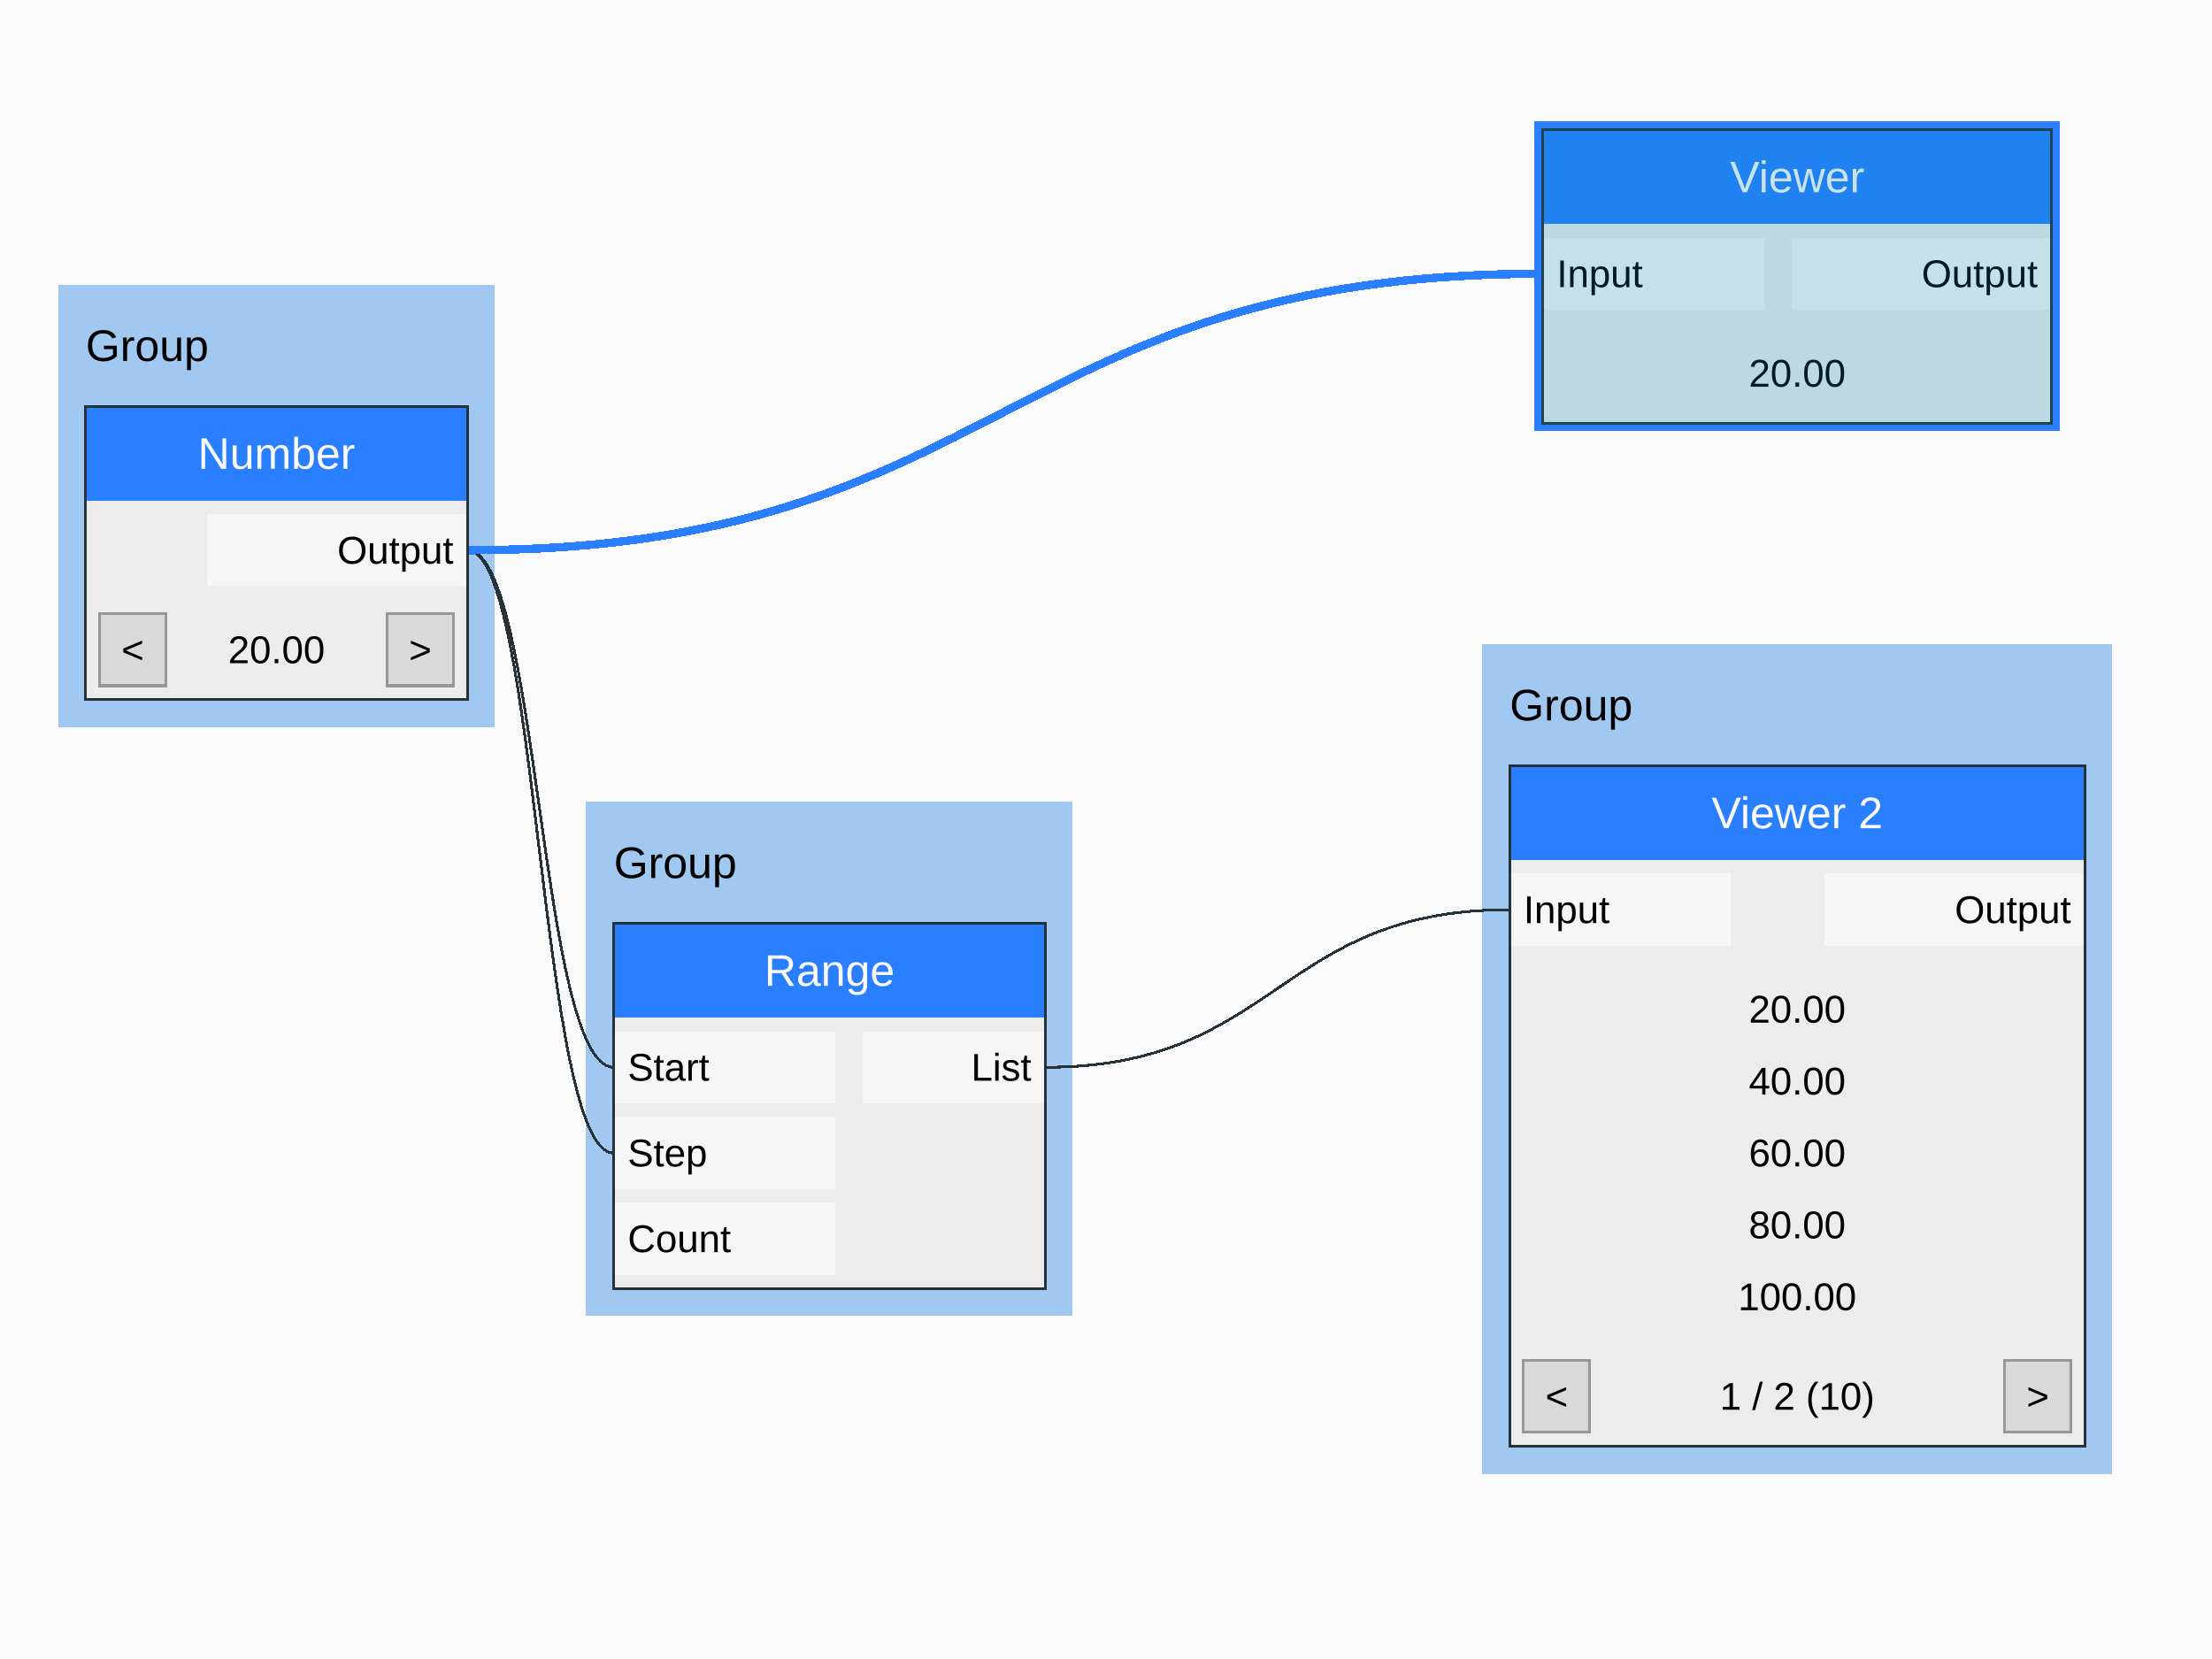
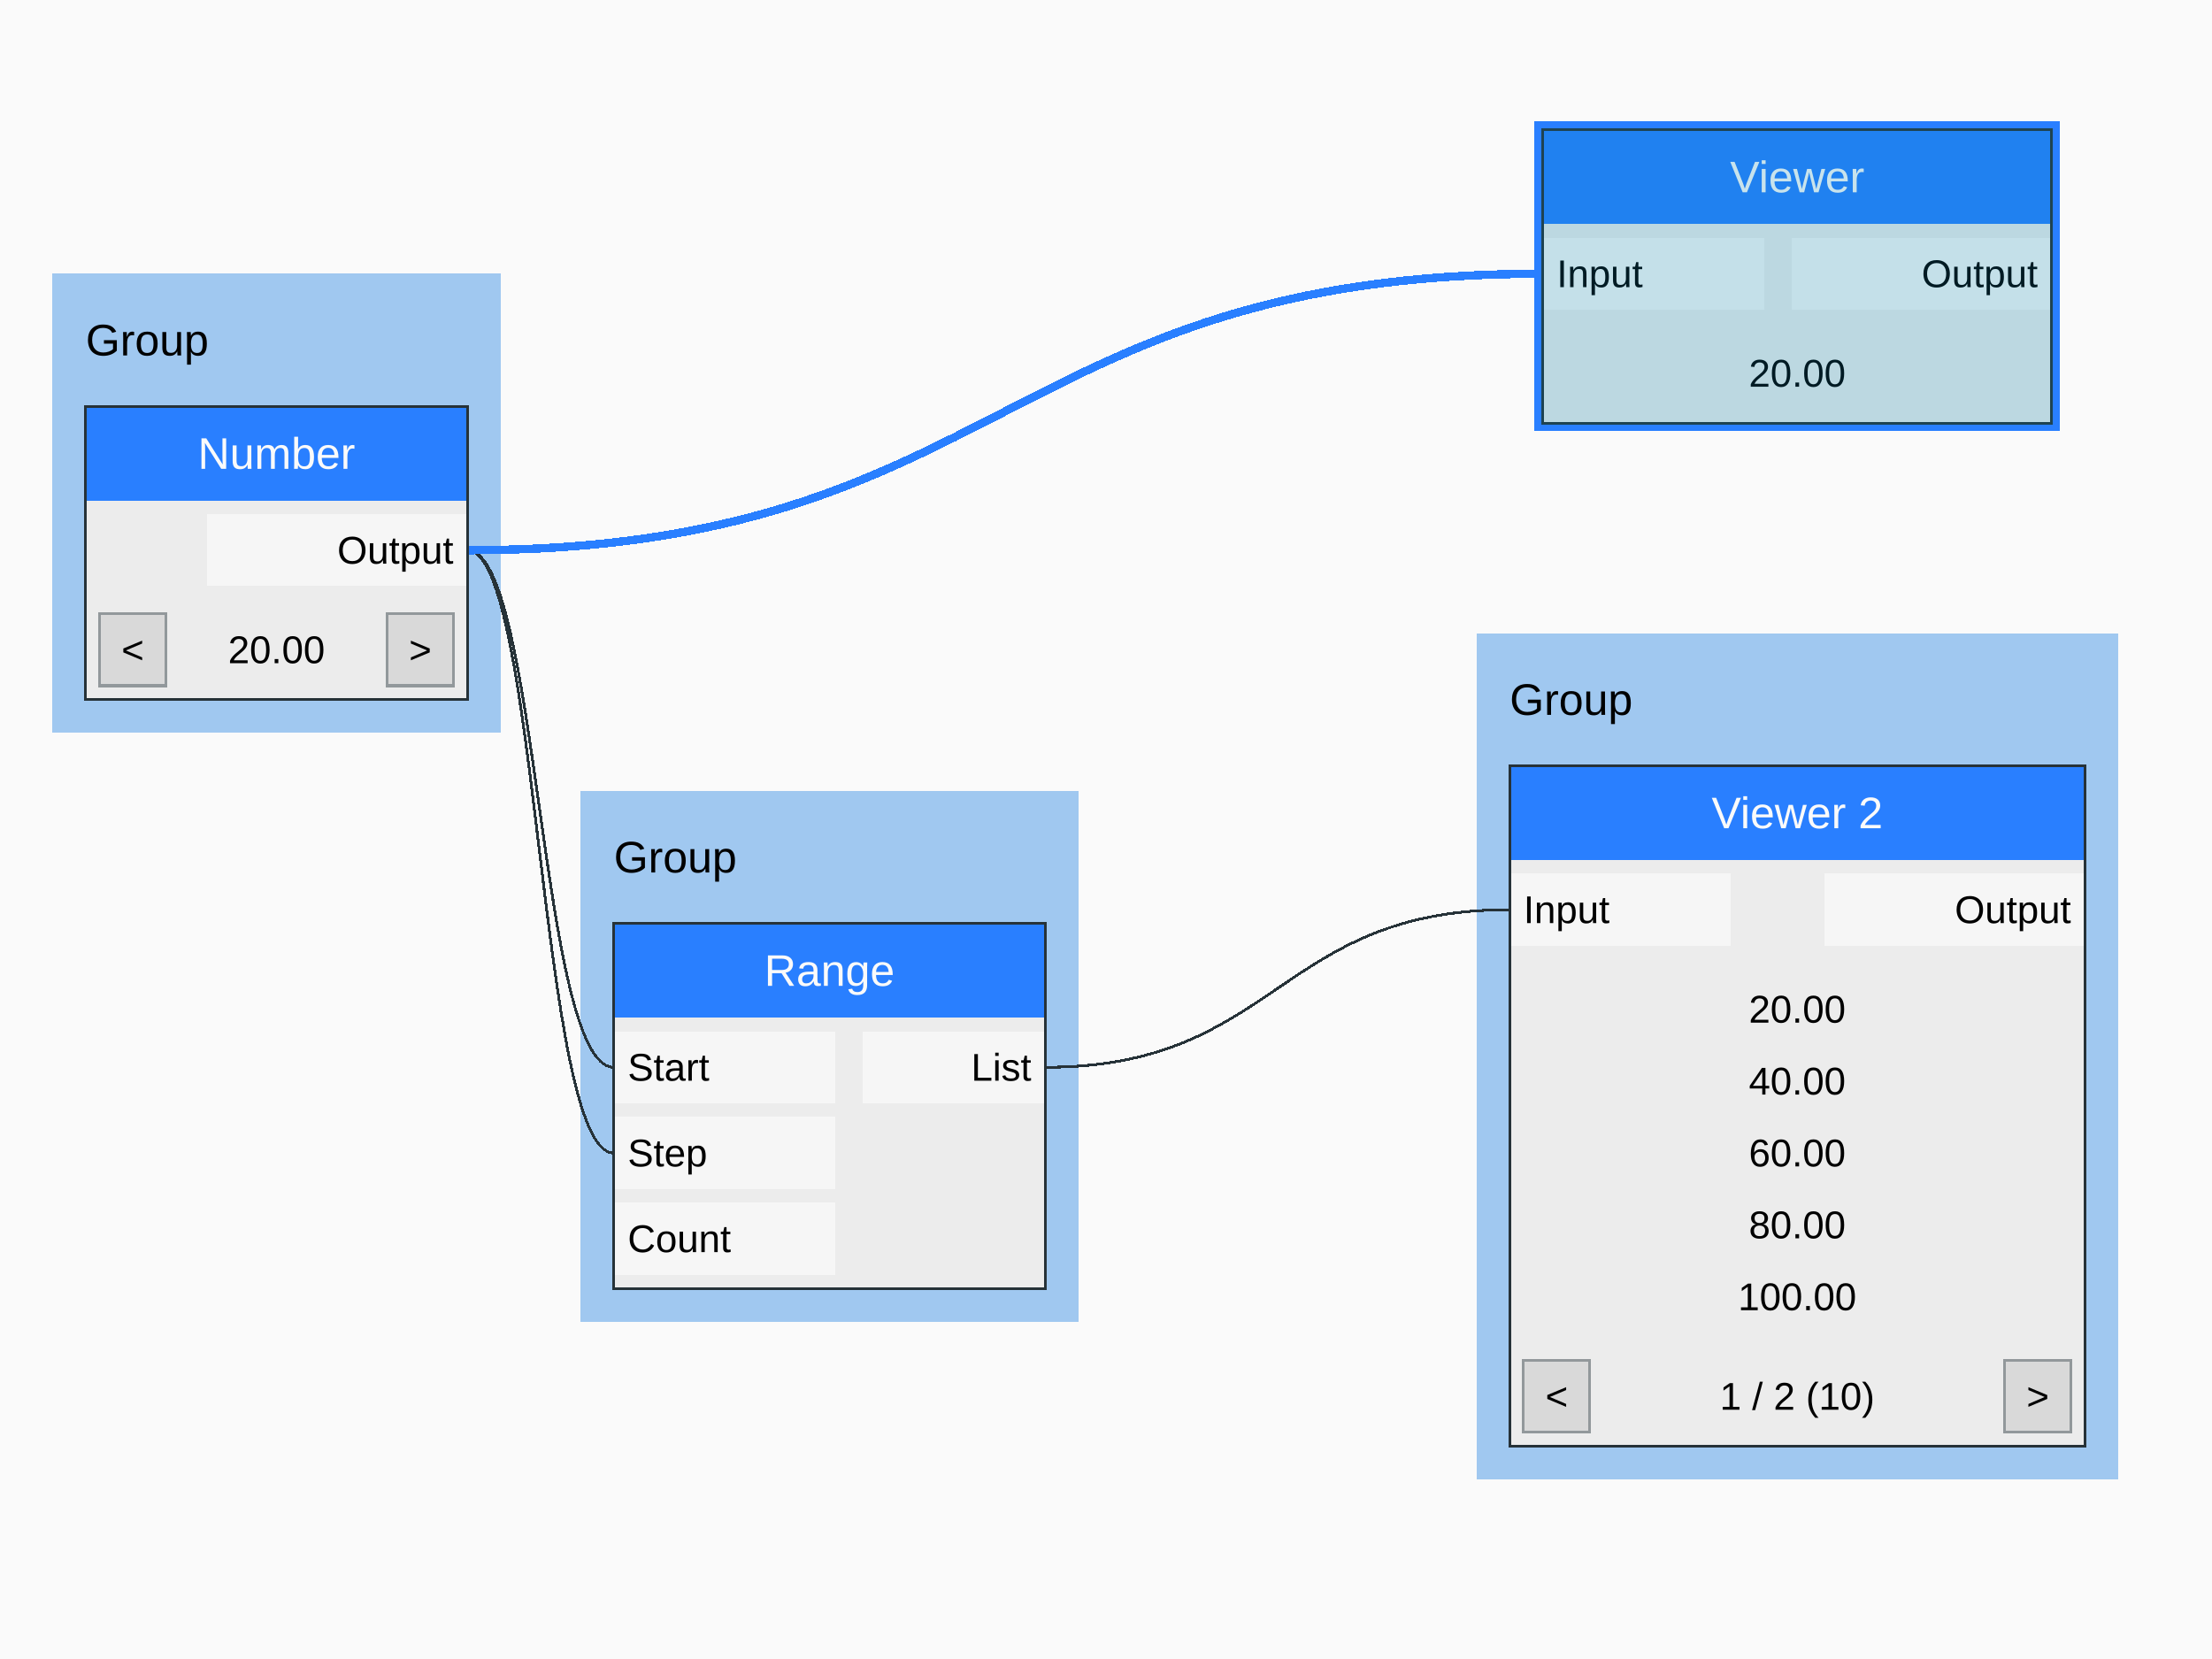
<svg xmlns="http://www.w3.org/2000/svg" version="1.1" width="800" height="600" shape-rendering="crispEdges">
  <rect x="0" y="0" width="800" height="600" style="fill:rgb(250,250,250);" />
-   <rect x="21" y="103" width="158" height="160" style="fill:rgb(160,200,240);" />
-   <text x="31" y="125" dominant-baseline="central" text-anchor="start" style="fill:rgb(0,0,0);font-family:Arial;font-size:16px;">Group</text>
-   <rect x="212" y="290" width="176" height="186" style="fill:rgb(160,200,240);" />
-   <text x="222" y="312" dominant-baseline="central" text-anchor="start" style="fill:rgb(0,0,0);font-family:Arial;font-size:16px;">Group</text>
-   <rect x="536" y="233" width="228" height="300" style="fill:rgb(160,200,240);" />
-   <text x="546" y="255" dominant-baseline="central" text-anchor="start" style="fill:rgb(0,0,0);font-family:Arial;font-size:16px;">Group</text>
+   <rect x="19" y="99" width="162" height="166" style="fill:rgb(160,200,240);" />
+   <text x="31" y="123" dominant-baseline="central" text-anchor="start" style="fill:rgb(0,0,0);font-family:Arial;font-size:16px;">Group</text>
+   <rect x="210" y="286" width="180" height="192" style="fill:rgb(160,200,240);" />
+   <text x="222" y="310" dominant-baseline="central" text-anchor="start" style="fill:rgb(0,0,0);font-family:Arial;font-size:16px;">Group</text>
+   <rect x="534" y="229" width="232" height="306" style="fill:rgb(160,200,240);" />
+   <text x="546" y="253" dominant-baseline="central" text-anchor="start" style="fill:rgb(0,0,0);font-family:Arial;font-size:16px;">Group</text>
  <path d="M169,199 C195,199 195,386 222,386" style="fill:none;stroke-width:1px;stroke:rgb(38,50,56);" />
  <path d="M169,199 C195,199 195,417 222,417" style="fill:none;stroke-width:1px;stroke:rgb(38,50,56);" />
  <path d="M169,199 C363,199 363,99 558,99" style="fill:none;stroke-width:3px;stroke:rgb(41,127,255);" />
  <path d="M378,386 C462,386 462,329 546,329" style="fill:none;stroke-width:1px;stroke:rgb(38,50,56);" />
  <rect x="31" y="147" width="138" height="34" style="fill:rgb(41,127,255);" />
  <text x="100" y="164" dominant-baseline="central" text-anchor="middle" style="fill:rgb(250,250,250);font-family:Arial;font-size:16px;">Number</text>
  <rect x="31" y="181" width="138" height="36" style="fill:rgb(236,236,236);" />
  <rect x="75" y="186" width="94" height="26" style="fill:rgb(246,246,246);" />
  <text x="164" y="199" dominant-baseline="central" text-anchor="end" style="fill:rgb(0,0,0);font-family:Arial;font-size:14px;">Output</text>
  <rect x="31" y="217" width="138" height="36" style="fill:rgb(236,236,236);" />
  <text x="100" y="235" dominant-baseline="central" text-anchor="middle" style="fill:rgb(0,0,0);font-family:Arial;font-size:14px;">20.00</text>
  <rect x="36" y="222" width="24" height="26" style="fill:rgb(217,217,217);" />
  <text x="48" y="235" dominant-baseline="central" text-anchor="middle" style="fill:rgb(0,0,0);font-family:Arial;font-size:14px;">&lt;</text>
  <rect x="36" y="222" width="24" height="26" style="fill:none;stroke-width:1px;stroke:rgb(146,152,155);" />
  <rect x="140" y="222" width="24" height="26" style="fill:rgb(217,217,217);" />
  <text x="152" y="235" dominant-baseline="central" text-anchor="middle" style="fill:rgb(0,0,0);font-family:Arial;font-size:14px;">&gt;</text>
  <rect x="140" y="222" width="24" height="26" style="fill:none;stroke-width:1px;stroke:rgb(146,152,155);" />
  <rect x="31" y="147" width="138" height="106" style="fill:none;stroke-width:1px;stroke:rgb(38,50,56);" />
  <rect x="222" y="334" width="156" height="34" style="fill:rgb(41,127,255);" />
  <text x="300" y="351" dominant-baseline="central" text-anchor="middle" style="fill:rgb(250,250,250);font-family:Arial;font-size:16px;">Range</text>
  <rect x="222" y="368" width="156" height="98" style="fill:rgb(236,236,236);" />
  <rect x="222" y="373" width="80" height="26" style="fill:rgb(246,246,246);" />
  <text x="227" y="386" dominant-baseline="central" text-anchor="start" style="fill:rgb(0,0,0);font-family:Arial;font-size:14px;">Start</text>
  <rect x="222" y="404" width="80" height="26" style="fill:rgb(246,246,246);" />
  <text x="227" y="417" dominant-baseline="central" text-anchor="start" style="fill:rgb(0,0,0);font-family:Arial;font-size:14px;">Step</text>
  <rect x="222" y="435" width="80" height="26" style="fill:rgb(246,246,246);" />
  <text x="227" y="448" dominant-baseline="central" text-anchor="start" style="fill:rgb(0,0,0);font-family:Arial;font-size:14px;">Count</text>
  <rect x="312" y="373" width="66" height="26" style="fill:rgb(246,246,246);" />
  <text x="373" y="386" dominant-baseline="central" text-anchor="end" style="fill:rgb(0,0,0);font-family:Arial;font-size:14px;">List</text>
  <rect x="222" y="334" width="156" height="132" style="fill:none;stroke-width:1px;stroke:rgb(38,50,56);" />
  <rect x="555" y="44" width="190" height="112" style="fill:rgb(41,127,255);" />
  <rect x="558" y="47" width="184" height="34" style="fill:rgb(32,129,240);" />
  <text x="650" y="64" dominant-baseline="central" text-anchor="middle" style="fill:rgb(200,227,236);font-family:Arial;font-size:16px;">Viewer</text>
  <rect x="558" y="81" width="184" height="36" style="fill:rgb(188,216,225);" />
  <rect x="558" y="86" width="80" height="26" style="fill:rgb(196,224,233);" />
  <text x="563" y="99" dominant-baseline="central" text-anchor="start" style="fill:rgb(0,27,36);font-family:Arial;font-size:14px;">Input</text>
  <rect x="648" y="86" width="94" height="26" style="fill:rgb(196,224,233);" />
  <text x="737" y="99" dominant-baseline="central" text-anchor="end" style="fill:rgb(0,27,36);font-family:Arial;font-size:14px;">Output</text>
  <rect x="558" y="117" width="184" height="36" style="fill:rgb(188,216,225);" />
  <text x="650" y="135" dominant-baseline="central" text-anchor="middle" style="fill:rgb(0,27,36);font-family:Arial;font-size:14px;">20.00</text>
  <rect x="558" y="47" width="184" height="106" style="fill:none;stroke-width:1px;stroke:rgb(30,67,81);" />
  <rect x="546" y="277" width="208" height="34" style="fill:rgb(41,127,255);" />
  <text x="650" y="294" dominant-baseline="central" text-anchor="middle" style="fill:rgb(250,250,250);font-family:Arial;font-size:16px;">Viewer 2</text>
  <rect x="546" y="311" width="208" height="36" style="fill:rgb(236,236,236);" />
  <rect x="546" y="316" width="80" height="26" style="fill:rgb(246,246,246);" />
  <text x="551" y="329" dominant-baseline="central" text-anchor="start" style="fill:rgb(0,0,0);font-family:Arial;font-size:14px;">Input</text>
  <rect x="660" y="316" width="94" height="26" style="fill:rgb(246,246,246);" />
  <text x="749" y="329" dominant-baseline="central" text-anchor="end" style="fill:rgb(0,0,0);font-family:Arial;font-size:14px;">Output</text>
  <rect x="546" y="347" width="208" height="140" style="fill:rgb(236,236,236);" />
  <text x="650" y="365" dominant-baseline="central" text-anchor="middle" style="fill:rgb(0,0,0);font-family:Arial;font-size:14px;">20.00</text>
  <text x="650" y="391" dominant-baseline="central" text-anchor="middle" style="fill:rgb(0,0,0);font-family:Arial;font-size:14px;">40.00</text>
  <text x="650" y="417" dominant-baseline="central" text-anchor="middle" style="fill:rgb(0,0,0);font-family:Arial;font-size:14px;">60.00</text>
  <text x="650" y="443" dominant-baseline="central" text-anchor="middle" style="fill:rgb(0,0,0);font-family:Arial;font-size:14px;">80.00</text>
  <text x="650" y="469" dominant-baseline="central" text-anchor="middle" style="fill:rgb(0,0,0);font-family:Arial;font-size:14px;">100.00</text>
  <rect x="546" y="487" width="208" height="36" style="fill:rgb(236,236,236);" />
  <text x="650" y="505" dominant-baseline="central" text-anchor="middle" style="fill:rgb(0,0,0);font-family:Arial;font-size:14px;">1 / 2 (10)</text>
  <rect x="551" y="492" width="24" height="26" style="fill:rgb(217,217,217);" />
  <text x="563" y="505" dominant-baseline="central" text-anchor="middle" style="fill:rgb(0,0,0);font-family:Arial;font-size:14px;">&lt;</text>
  <rect x="551" y="492" width="24" height="26" style="fill:none;stroke-width:1px;stroke:rgb(146,152,155);" />
  <rect x="725" y="492" width="24" height="26" style="fill:rgb(217,217,217);" />
  <text x="737" y="505" dominant-baseline="central" text-anchor="middle" style="fill:rgb(0,0,0);font-family:Arial;font-size:14px;">&gt;</text>
  <rect x="725" y="492" width="24" height="26" style="fill:none;stroke-width:1px;stroke:rgb(146,152,155);" />
  <rect x="546" y="277" width="208" height="246" style="fill:none;stroke-width:1px;stroke:rgb(38,50,56);" />
</svg>
